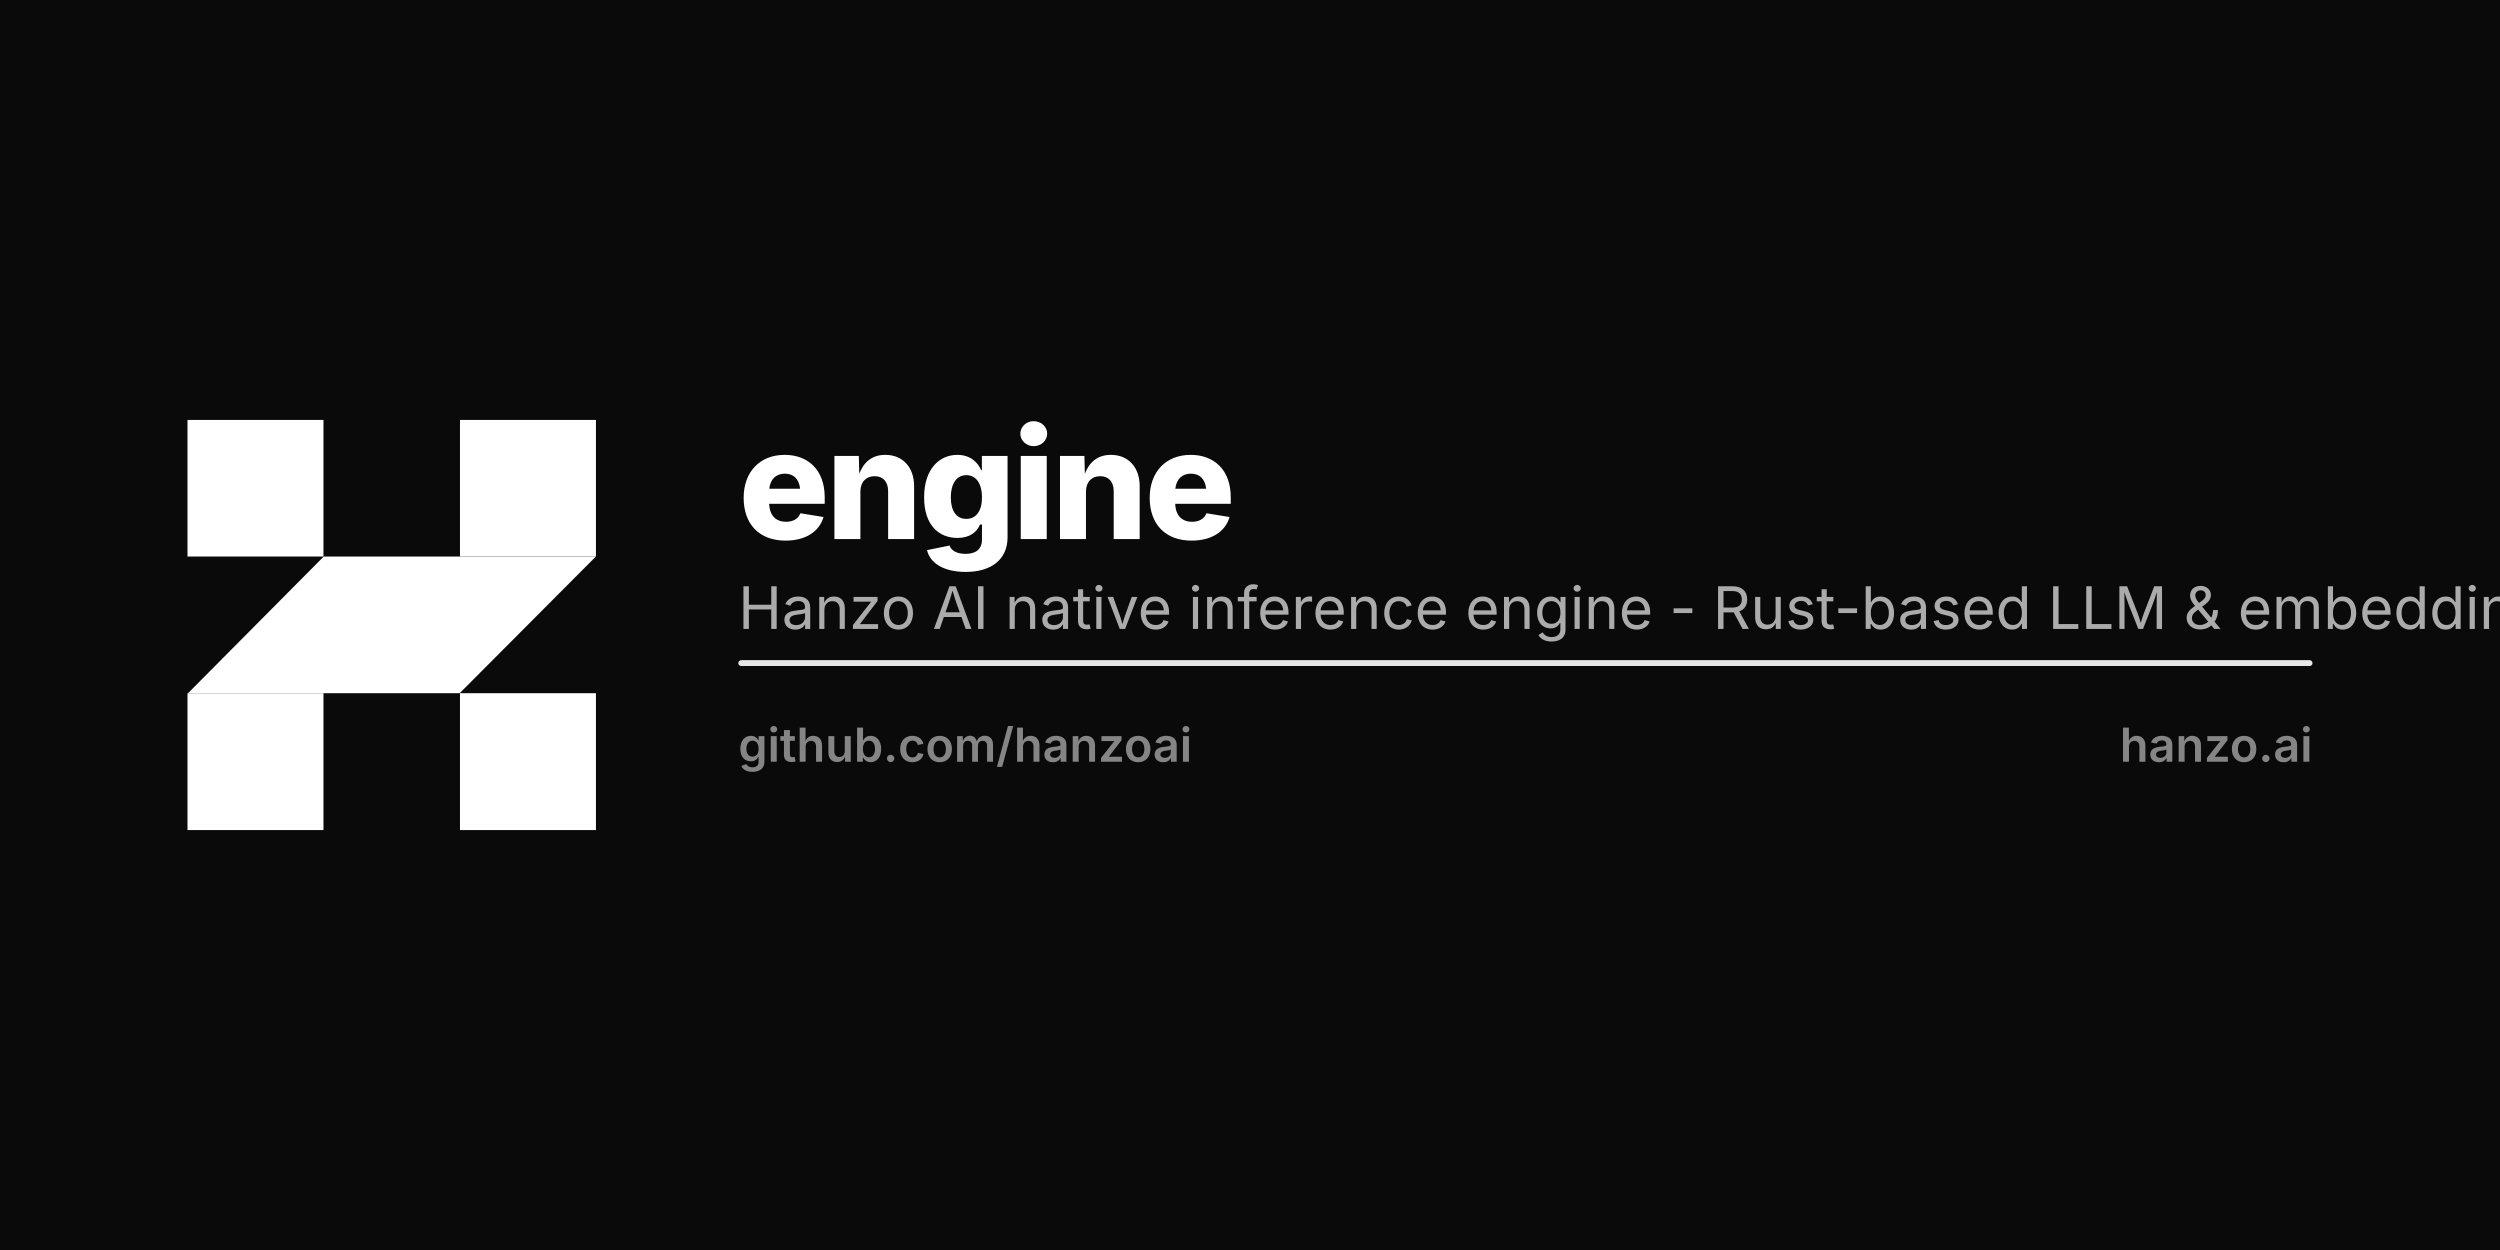
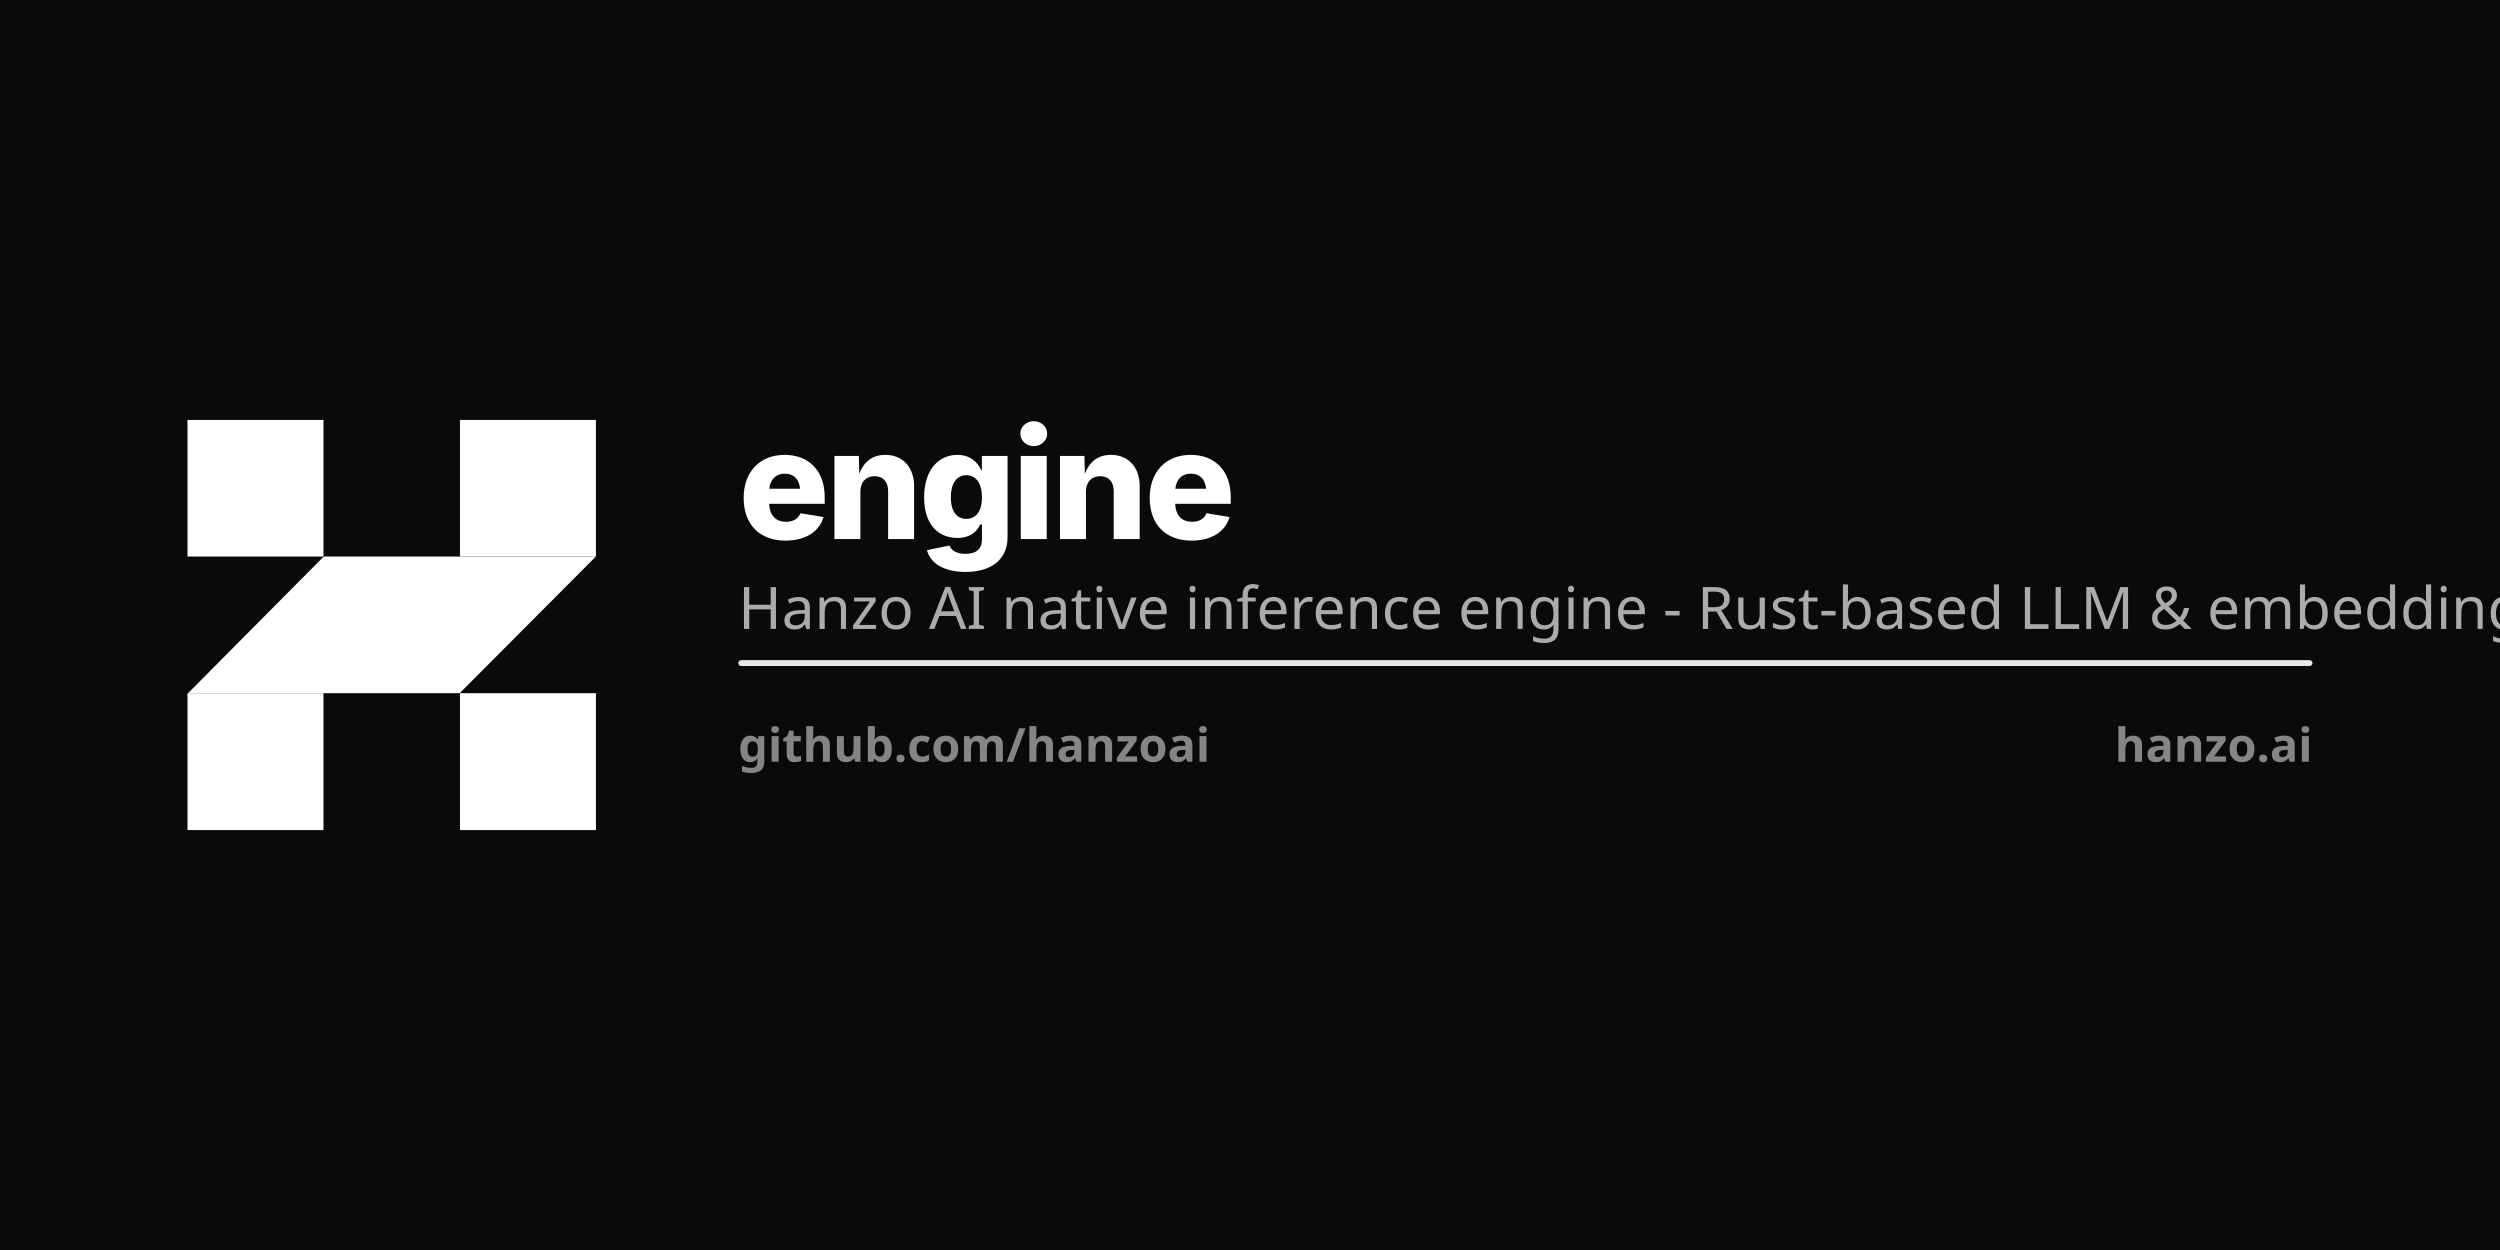
<svg xmlns="http://www.w3.org/2000/svg" width="1280" height="640" viewBox="0 0 1280 640" role="img" aria-label="engine">
  <rect width="1280" height="640" fill="#0A0A0A" />
  <svg x="96" y="215" width="210" height="210" viewBox="0 0 67 67">
    <path d="M22.21 67V44.637H0V67H22.21Z" fill="#fff" />
    <path d="M66.704 22.318H22.253L0.088 44.637H44.463L66.704 22.318Z" fill="#fff" />
    <path d="M22.21 0H0V22.318H22.21V0Z" fill="#fff" />
    <path d="M66.72 0H44.51V22.318H66.72V0Z" fill="#fff" />
    <path d="M66.72 67V44.637H44.51V67H66.72Z" fill="#fff" />
  </svg>
-   <text x="378" y="276" font-family="Inter,system-ui,-apple-system,sans-serif" font-size="78" font-weight="800" letter-spacing="-2" fill="#ffffff">engine</text>
-   <text x="378" y="322" font-family="Inter,system-ui,sans-serif" font-size="30" fill="#ffffff" opacity=".66">Hanzo AI native inference engine - Rust-based LLM &amp; embedding engine…</text>
+   <text x="378" y="276" font-family="Zen,system-ui,-apple-system,sans-serif" font-size="78" font-weight="800" letter-spacing="-2" fill="#ffffff">engine</text>
+   <text x="378" y="322" font-family="Zen,system-ui,sans-serif" font-size="30" fill="#ffffff" opacity=".66">Hanzo AI native inference engine - Rust-based LLM &amp; embedding engine…</text>
  <rect x="378" y="338" width="806" height="3" rx="1.5" fill="#ffffff" opacity=".9" />
-   <text x="378" y="390" font-family="Inter,system-ui,sans-serif" font-size="24" font-weight="600" fill="#ffffff" opacity=".5">github.com/hanzoai</text>
-   <text x="1184" y="390" text-anchor="end" font-family="Inter,system-ui,sans-serif" font-size="24" font-weight="600" fill="#ffffff" opacity=".5">hanzo.ai</text>
+   <text x="378" y="390" font-family="Zen,system-ui,sans-serif" font-size="24" font-weight="600" fill="#ffffff" opacity=".5">github.com/hanzoai</text>
+   <text x="1184" y="390" text-anchor="end" font-family="Zen,system-ui,sans-serif" font-size="24" font-weight="600" fill="#ffffff" opacity=".5">hanzo.ai</text>
</svg>
